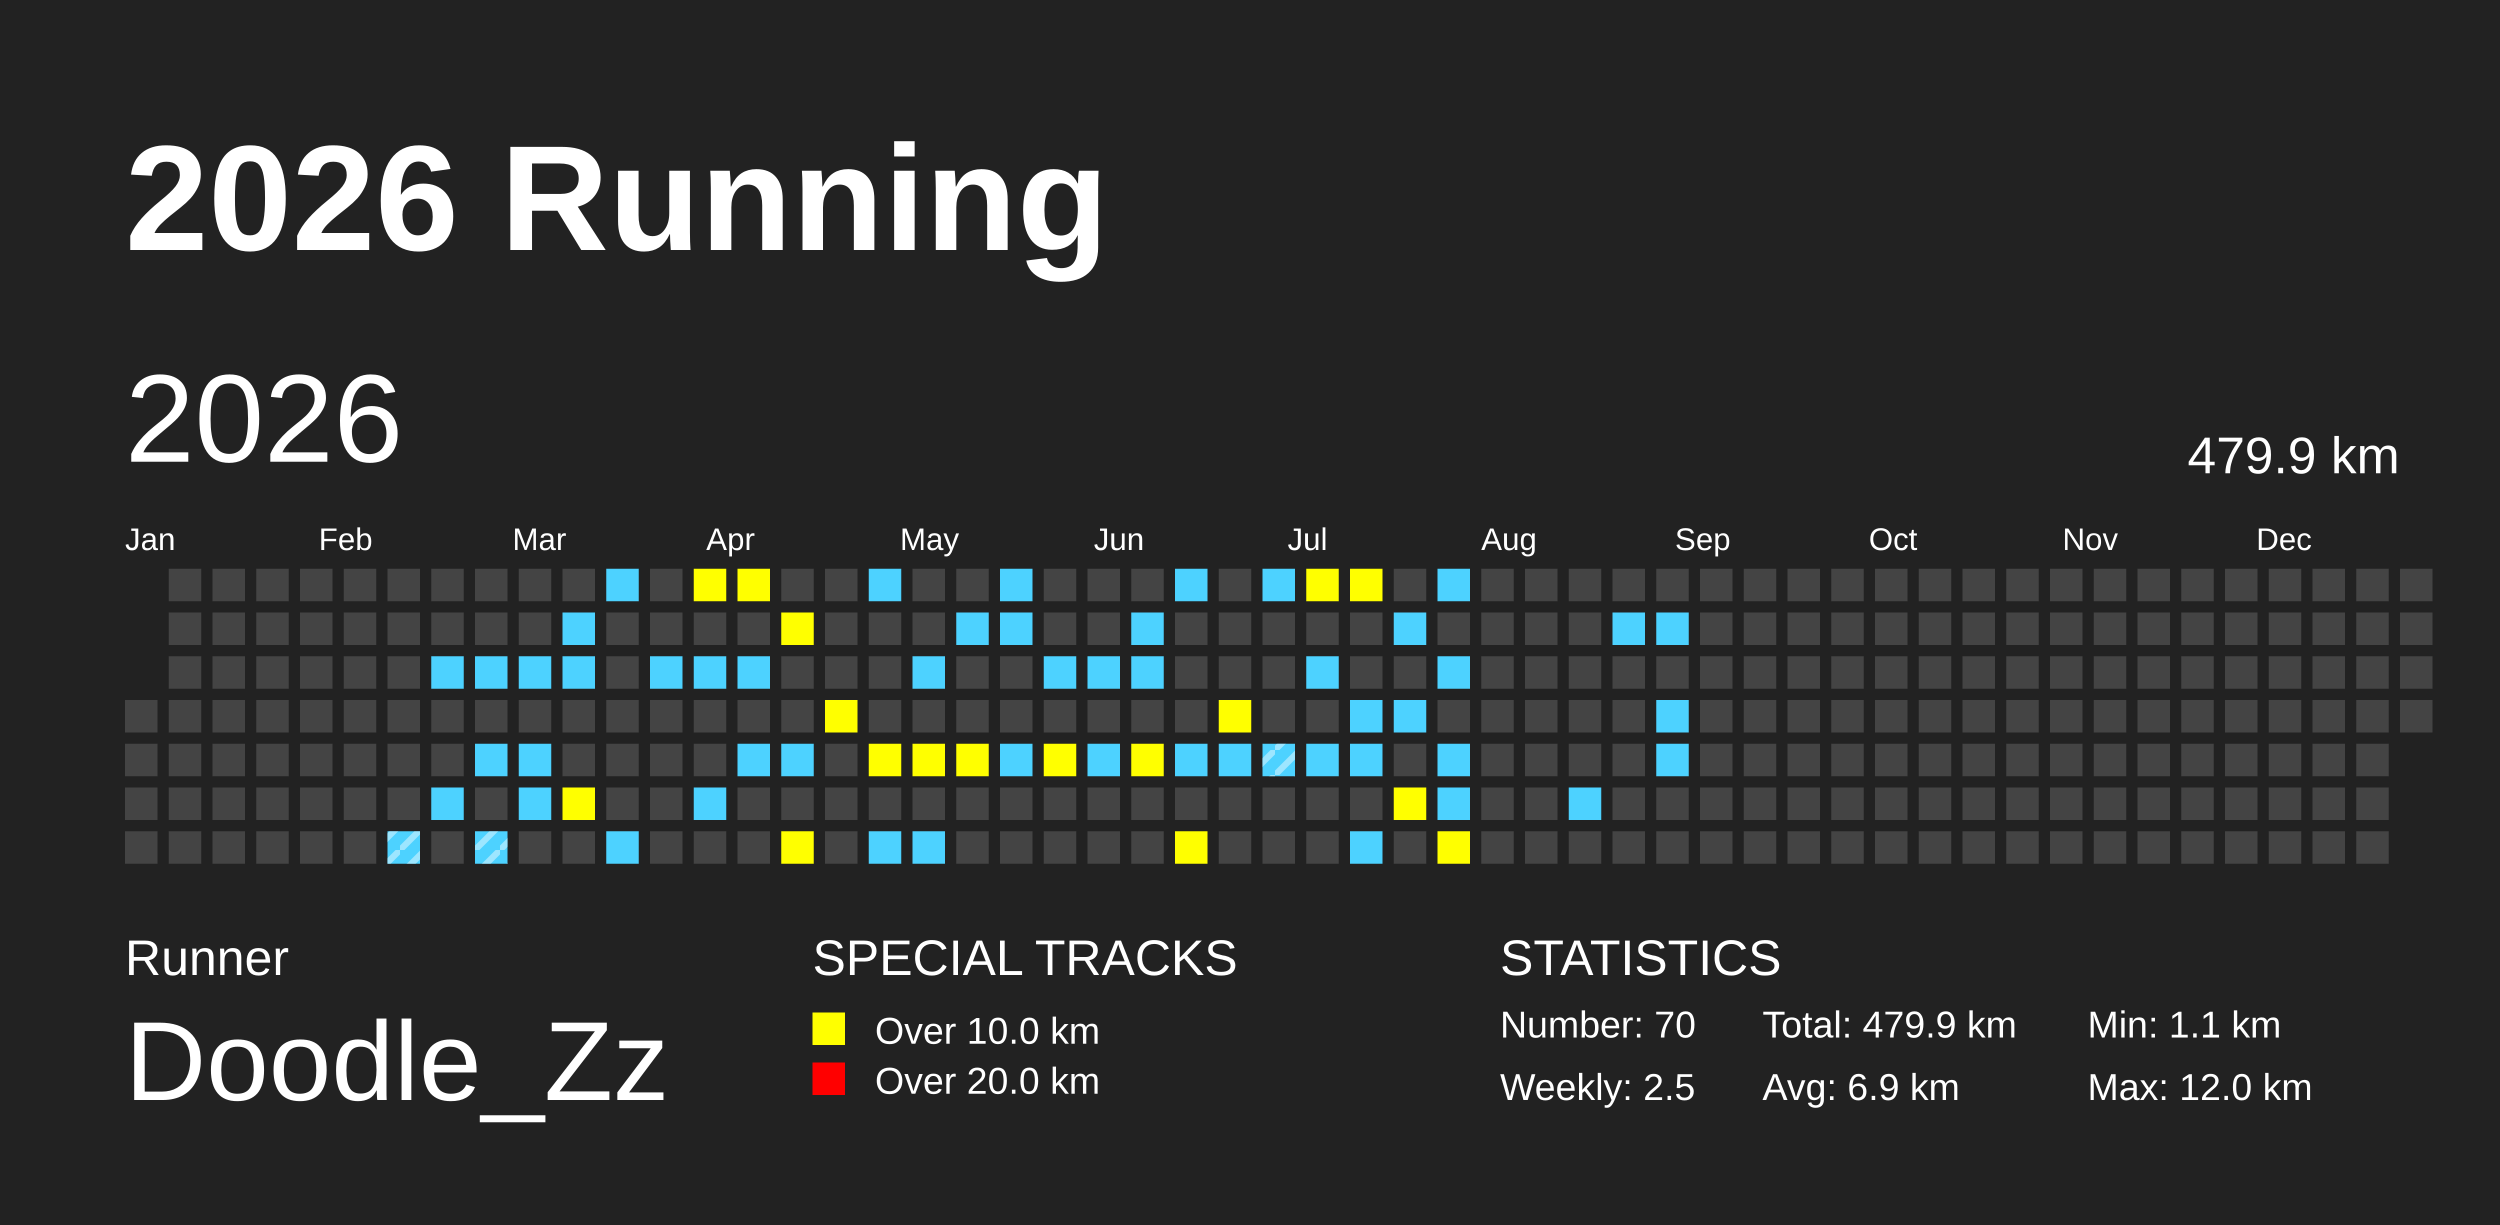
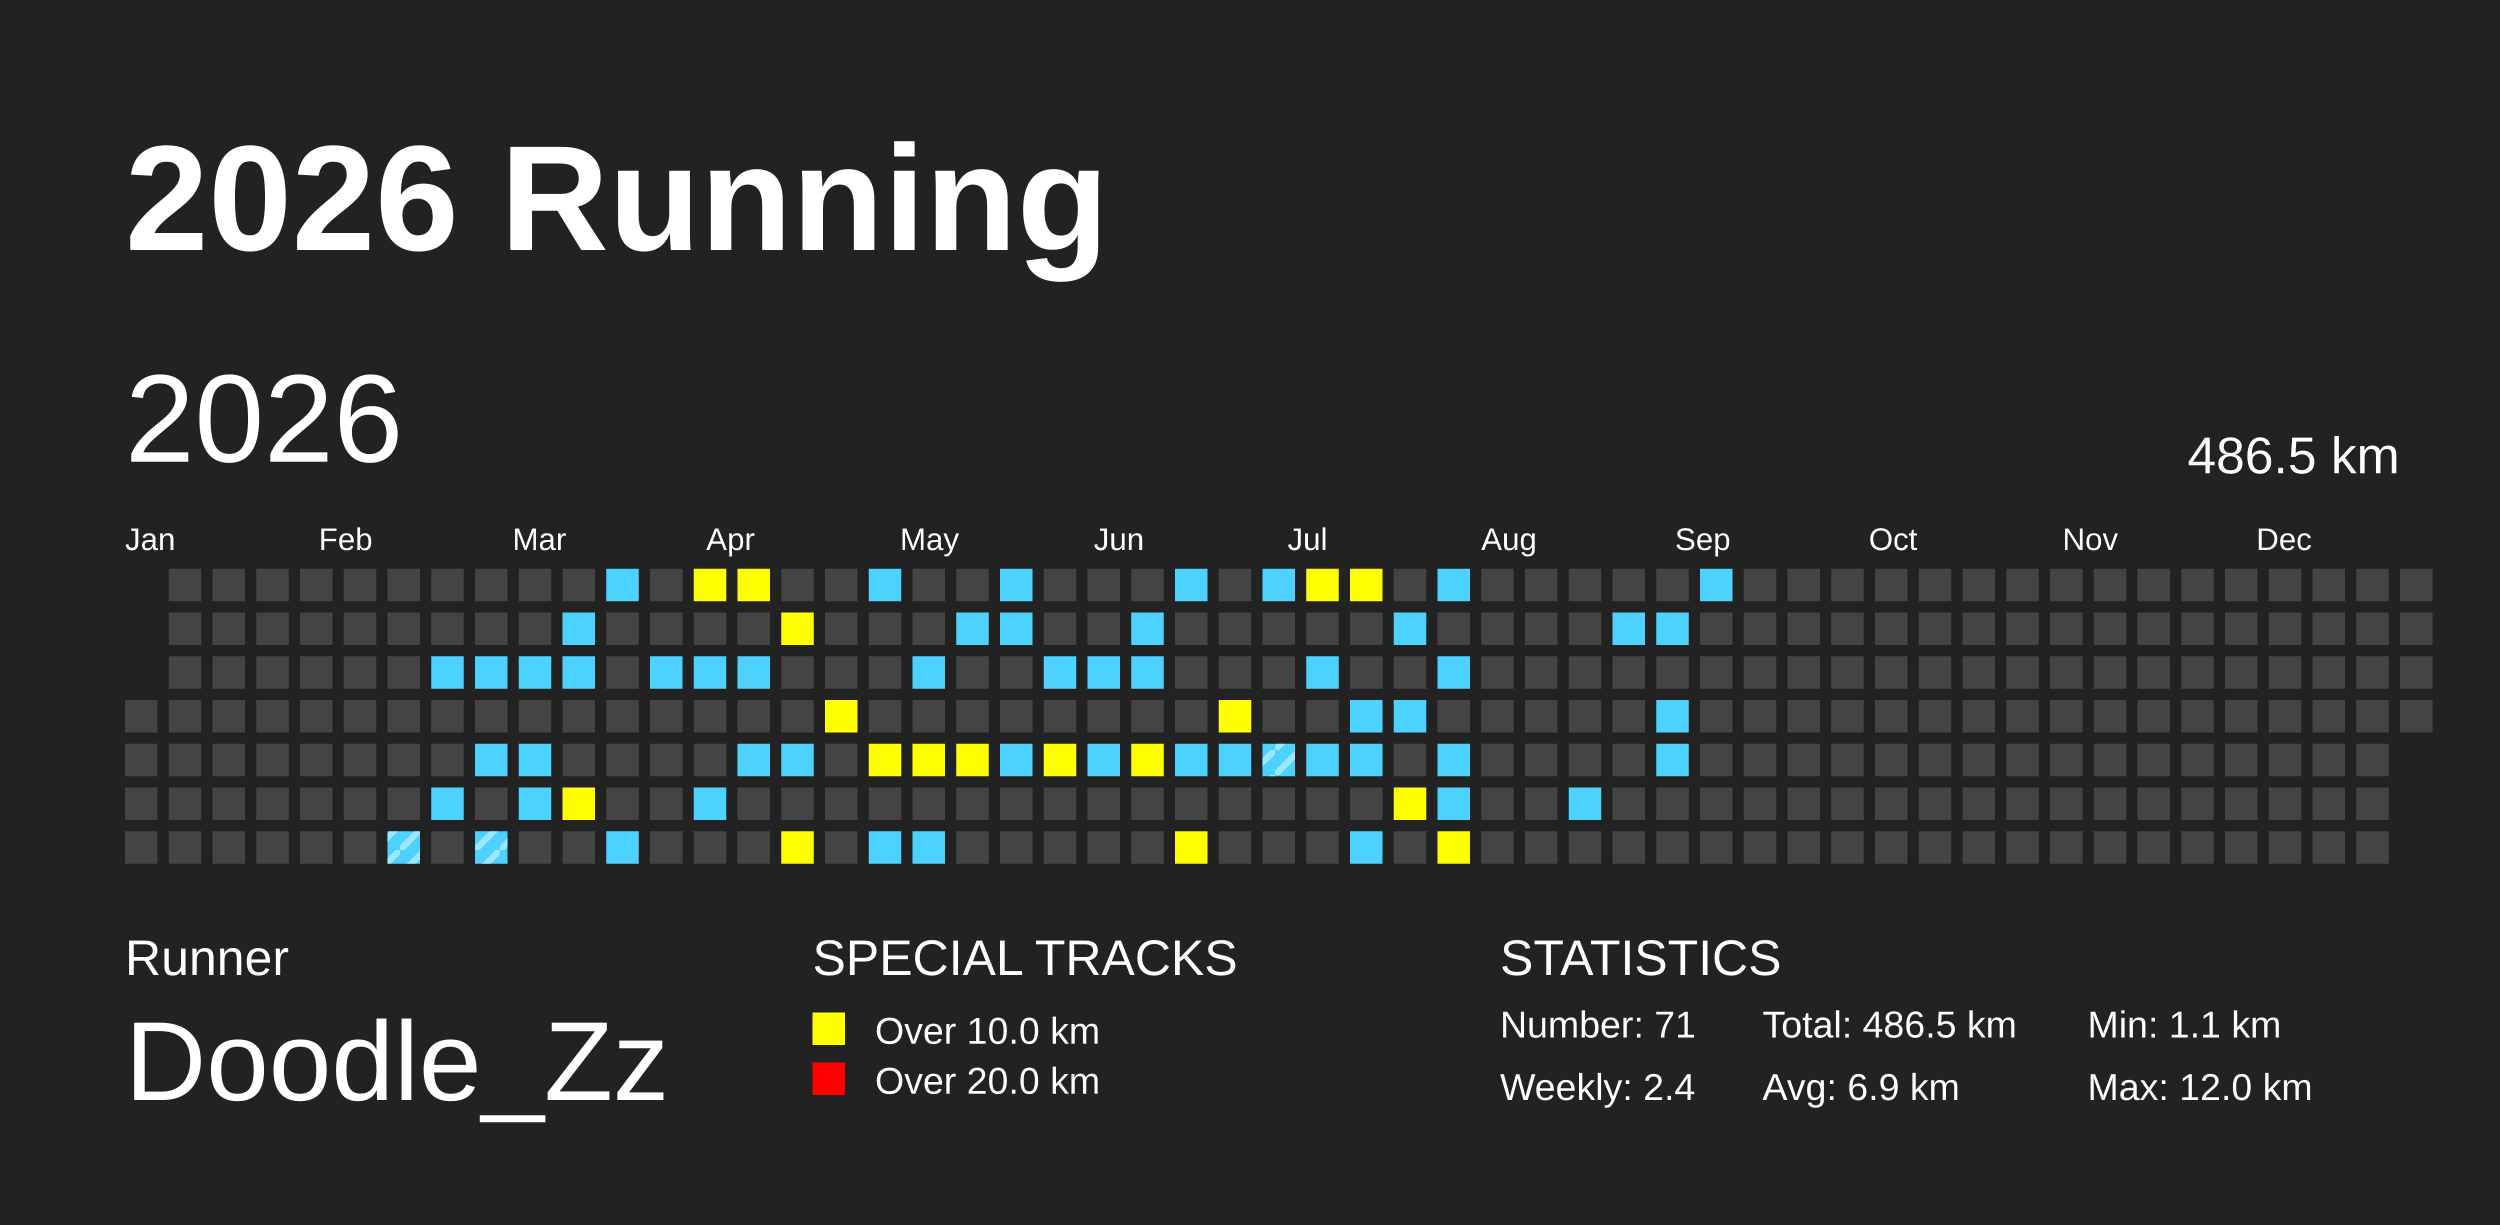
<svg xmlns="http://www.w3.org/2000/svg" baseProfile="full" height="98mm" version="1.1" viewBox="0,0,200,98" width="200mm">
  <defs>
    <pattern height="2" id="indoor-stripe" patternUnits="userSpaceOnUse" width="2">
      <line stroke="white" stroke-opacity="0.45" stroke-width="0.5" x1="0" x2="2" y1="2" y2="0" />
    </pattern>
  </defs>
  <rect fill="#222222" height="98" width="200" x="0" y="0" />
  <text fill="#FFFFFF" style="font-size:12px; font-family:Arial; font-weight:bold;" x="10" y="20">2026 Running</text>
  <text fill="#FFFFFF" style="font-size:4px; font-family:Arial" x="10" y="78">Runner</text>
  <text fill="#FFFFFF" style="font-size:9px; font-family:Arial" x="10" y="88">Doodle_Zz</text>
  <text fill="#FFFFFF" style="font-size:4px; font-family:Arial" x="65" y="78">SPECIAL TRACKS</text>
  <rect fill="yellow" height="2.6" width="2.6" x="65" y="81" />
  <text fill="#FFFFFF" style="font-size:3px; font-family:Arial" x="70" y="83.5">Over 10.0 km</text>
  <rect fill="red" height="2.6" width="2.6" x="65" y="85" />
  <text fill="#FFFFFF" style="font-size:3px; font-family:Arial" x="70" y="87.5">Over 20.0 km</text>
  <text fill="#FFFFFF" style="font-size:4px; font-family:Arial" x="120" y="78">STATISTICS</text>
-   <text fill="#FFFFFF" style="font-size:3px; font-family:Arial" x="120" y="83">Number: 70</text>
-   <text fill="#FFFFFF" style="font-size:3px; font-family:Arial" x="120" y="88">Weekly: 2.5</text>
-   <text fill="#FFFFFF" style="font-size:3px; font-family:Arial" x="141" y="83">Total: 479.9 km</text>
+   <text fill="#FFFFFF" style="font-size:3px; font-family:Arial" x="120" y="83">Number: 71</text>
+   <text fill="#FFFFFF" style="font-size:3px; font-family:Arial" x="120" y="88">Weekly: 2.4</text>
+   <text fill="#FFFFFF" style="font-size:3px; font-family:Arial" x="141" y="83">Total: 486.5 km</text>
  <text fill="#FFFFFF" style="font-size:3px; font-family:Arial" x="141" y="88">Avg: 6.9 km</text>
  <text fill="#FFFFFF" style="font-size:3px; font-family:Arial" x="167" y="83">Min: 1.1 km</text>
  <text fill="#FFFFFF" style="font-size:3px; font-family:Arial" x="167" y="88">Max: 12.0 km</text>
  <text dominant-baseline="hanging" fill="#FFFFFF" style="font-size:10.0px; font-family:Arial;" x="10" y="30">2026</text>
-   <text dominant-baseline="hanging" fill="#FFFFFF" style="font-size:4.125px; font-family:Arial;" x="175" y="35">479.9 km</text>
+   <text dominant-baseline="hanging" fill="#FFFFFF" style="font-size:4.125px; font-family:Arial;" x="175" y="35">486.5 km</text>
  <text fill="#FFFFFF" style="font-size:2.5px; font-family:Arial" x="10.0" y="44">Jan</text>
  <text fill="#FFFFFF" style="font-size:2.5px; font-family:Arial" x="25.5" y="44">Feb</text>
  <text fill="#FFFFFF" style="font-size:2.5px; font-family:Arial" x="41.0" y="44">Mar</text>
  <text fill="#FFFFFF" style="font-size:2.5px; font-family:Arial" x="56.5" y="44">Apr</text>
  <text fill="#FFFFFF" style="font-size:2.5px; font-family:Arial" x="72.0" y="44">May</text>
  <text fill="#FFFFFF" style="font-size:2.5px; font-family:Arial" x="87.5" y="44">Jun</text>
  <text fill="#FFFFFF" style="font-size:2.5px; font-family:Arial" x="103.0" y="44">Jul</text>
  <text fill="#FFFFFF" style="font-size:2.5px; font-family:Arial" x="118.5" y="44">Aug</text>
  <text fill="#FFFFFF" style="font-size:2.5px; font-family:Arial" x="134.0" y="44">Sep</text>
  <text fill="#FFFFFF" style="font-size:2.5px; font-family:Arial" x="149.5" y="44">Oct</text>
  <text fill="#FFFFFF" style="font-size:2.5px; font-family:Arial" x="165.0" y="44">Nov</text>
  <text fill="#FFFFFF" style="font-size:2.5px; font-family:Arial" x="180.5" y="44">Dec</text>
  <rect fill="#444444" height="2.6" width="2.6" x="10.0" y="56.0" />
  <rect fill="#444444" height="2.6" width="2.6" x="10.0" y="59.5" />
  <rect fill="#444444" height="2.6" width="2.6" x="10.0" y="63.0" />
  <rect fill="#444444" height="2.6" width="2.6" x="10.0" y="66.5" />
  <rect fill="#444444" height="2.6" width="2.6" x="13.5" y="45.5" />
  <rect fill="#444444" height="2.6" width="2.6" x="13.5" y="49.0" />
  <rect fill="#444444" height="2.6" width="2.6" x="13.5" y="52.5" />
  <rect fill="#444444" height="2.6" width="2.6" x="13.5" y="56.0" />
  <rect fill="#444444" height="2.6" width="2.6" x="13.5" y="59.5" />
  <rect fill="#444444" height="2.6" width="2.6" x="13.5" y="63.0" />
  <rect fill="#444444" height="2.6" width="2.6" x="13.5" y="66.5" />
  <rect fill="#444444" height="2.6" width="2.6" x="17.0" y="45.5" />
  <rect fill="#444444" height="2.6" width="2.6" x="17.0" y="49.0" />
  <rect fill="#444444" height="2.6" width="2.6" x="17.0" y="52.5" />
  <rect fill="#444444" height="2.6" width="2.6" x="17.0" y="56.0" />
  <rect fill="#444444" height="2.6" width="2.6" x="17.0" y="59.5" />
  <rect fill="#444444" height="2.6" width="2.6" x="17.0" y="63.0" />
  <rect fill="#444444" height="2.6" width="2.6" x="17.0" y="66.5" />
  <rect fill="#444444" height="2.6" width="2.6" x="20.5" y="45.5" />
  <rect fill="#444444" height="2.6" width="2.6" x="20.5" y="49.0" />
  <rect fill="#444444" height="2.6" width="2.6" x="20.5" y="52.5" />
  <rect fill="#444444" height="2.6" width="2.6" x="20.5" y="56.0" />
  <rect fill="#444444" height="2.6" width="2.6" x="20.5" y="59.5" />
  <rect fill="#444444" height="2.6" width="2.6" x="20.5" y="63.0" />
  <rect fill="#444444" height="2.6" width="2.6" x="20.5" y="66.5" />
  <rect fill="#444444" height="2.6" width="2.6" x="24.0" y="45.5" />
  <rect fill="#444444" height="2.6" width="2.6" x="24.0" y="49.0" />
  <rect fill="#444444" height="2.6" width="2.6" x="24.0" y="52.5" />
  <rect fill="#444444" height="2.6" width="2.6" x="24.0" y="56.0" />
  <rect fill="#444444" height="2.6" width="2.6" x="24.0" y="59.5" />
  <rect fill="#444444" height="2.6" width="2.6" x="24.0" y="63.0" />
  <rect fill="#444444" height="2.6" width="2.6" x="24.0" y="66.5" />
  <rect fill="#444444" height="2.6" width="2.6" x="27.5" y="45.5" />
  <rect fill="#444444" height="2.6" width="2.6" x="27.5" y="49.0" />
  <rect fill="#444444" height="2.6" width="2.6" x="27.5" y="52.5" />
  <rect fill="#444444" height="2.6" width="2.6" x="27.5" y="56.0" />
  <rect fill="#444444" height="2.6" width="2.6" x="27.5" y="59.5" />
  <rect fill="#444444" height="2.6" width="2.6" x="27.5" y="63.0" />
  <rect fill="#444444" height="2.6" width="2.6" x="27.5" y="66.5" />
  <rect fill="#444444" height="2.6" width="2.6" x="31.0" y="45.5" />
  <rect fill="#444444" height="2.6" width="2.6" x="31.0" y="49.0" />
  <rect fill="#444444" height="2.6" width="2.6" x="31.0" y="52.5" />
  <rect fill="#444444" height="2.6" width="2.6" x="31.0" y="56.0" />
  <rect fill="#444444" height="2.6" width="2.6" x="31.0" y="59.5" />
  <rect fill="#444444" height="2.6" width="2.6" x="31.0" y="63.0" />
  <rect fill="#4DD2FF" height="2.6" width="2.6" x="31.0" y="66.5" />
  <rect fill="url(#indoor-stripe)" height="2.6" style="pointer-events: none;" width="2.6" x="31.0" y="66.5" />
  <rect fill="#444444" height="2.6" width="2.6" x="34.5" y="45.5" />
  <rect fill="#444444" height="2.6" width="2.6" x="34.5" y="49.0" />
  <rect fill="#4DD2FF" height="2.6" width="2.6" x="34.5" y="52.5" />
  <rect fill="#444444" height="2.6" width="2.6" x="34.5" y="56.0" />
  <rect fill="#444444" height="2.6" width="2.6" x="34.5" y="59.5" />
  <rect fill="#4DD2FF" height="2.6" width="2.6" x="34.5" y="63.0" />
  <rect fill="#444444" height="2.6" width="2.6" x="34.5" y="66.5" />
  <rect fill="#444444" height="2.6" width="2.6" x="38.0" y="45.5" />
  <rect fill="#444444" height="2.6" width="2.6" x="38.0" y="49.0" />
  <rect fill="#4DD2FF" height="2.6" width="2.6" x="38.0" y="52.5" />
  <rect fill="#444444" height="2.6" width="2.6" x="38.0" y="56.0" />
  <rect fill="#4DD2FF" height="2.6" width="2.6" x="38.0" y="59.5" />
  <rect fill="#444444" height="2.6" width="2.6" x="38.0" y="63.0" />
  <rect fill="#4DD2FF" height="2.6" width="2.6" x="38.0" y="66.5" />
  <rect fill="url(#indoor-stripe)" height="2.6" style="pointer-events: none;" width="2.6" x="38.0" y="66.5" />
  <rect fill="#444444" height="2.6" width="2.6" x="41.5" y="45.5" />
  <rect fill="#444444" height="2.6" width="2.6" x="41.5" y="49.0" />
  <rect fill="#4DD2FF" height="2.6" width="2.6" x="41.5" y="52.5" />
  <rect fill="#444444" height="2.6" width="2.6" x="41.5" y="56.0" />
  <rect fill="#4DD2FF" height="2.6" width="2.6" x="41.5" y="59.5" />
  <rect fill="#4DD2FF" height="2.6" width="2.6" x="41.5" y="63.0" />
  <rect fill="#444444" height="2.6" width="2.6" x="41.5" y="66.5" />
  <rect fill="#444444" height="2.6" width="2.6" x="45.0" y="45.5" />
  <rect fill="#4DD2FF" height="2.6" width="2.6" x="45.0" y="49.0" />
  <rect fill="#4DD2FF" height="2.6" width="2.6" x="45.0" y="52.5" />
  <rect fill="#444444" height="2.6" width="2.6" x="45.0" y="56.0" />
  <rect fill="#444444" height="2.6" width="2.6" x="45.0" y="59.5" />
  <rect fill="yellow" height="2.6" width="2.6" x="45.0" y="63.0" />
  <rect fill="#444444" height="2.6" width="2.6" x="45.0" y="66.5" />
  <rect fill="#4DD2FF" height="2.6" width="2.6" x="48.5" y="45.5" />
  <rect fill="#444444" height="2.6" width="2.6" x="48.5" y="49.0" />
  <rect fill="#444444" height="2.6" width="2.6" x="48.5" y="52.5" />
  <rect fill="#444444" height="2.6" width="2.6" x="48.5" y="56.0" />
  <rect fill="#444444" height="2.6" width="2.6" x="48.5" y="59.5" />
  <rect fill="#444444" height="2.6" width="2.6" x="48.5" y="63.0" />
  <rect fill="#4DD2FF" height="2.6" width="2.6" x="48.5" y="66.5" />
  <rect fill="#444444" height="2.6" width="2.6" x="52.0" y="45.5" />
  <rect fill="#444444" height="2.6" width="2.6" x="52.0" y="49.0" />
  <rect fill="#4DD2FF" height="2.6" width="2.6" x="52.0" y="52.5" />
  <rect fill="#444444" height="2.6" width="2.6" x="52.0" y="56.0" />
  <rect fill="#444444" height="2.6" width="2.6" x="52.0" y="59.5" />
  <rect fill="#444444" height="2.6" width="2.6" x="52.0" y="63.0" />
  <rect fill="#444444" height="2.6" width="2.6" x="52.0" y="66.5" />
  <rect fill="yellow" height="2.6" width="2.6" x="55.5" y="45.5" />
  <rect fill="#444444" height="2.6" width="2.6" x="55.5" y="49.0" />
  <rect fill="#4DD2FF" height="2.6" width="2.6" x="55.5" y="52.5" />
  <rect fill="#444444" height="2.6" width="2.6" x="55.5" y="56.0" />
  <rect fill="#444444" height="2.6" width="2.6" x="55.5" y="59.5" />
  <rect fill="#4DD2FF" height="2.6" width="2.6" x="55.5" y="63.0" />
  <rect fill="#444444" height="2.6" width="2.6" x="55.5" y="66.5" />
  <rect fill="yellow" height="2.6" width="2.6" x="59.0" y="45.5" />
  <rect fill="#444444" height="2.6" width="2.6" x="59.0" y="49.0" />
  <rect fill="#4DD2FF" height="2.6" width="2.6" x="59.0" y="52.5" />
  <rect fill="#444444" height="2.6" width="2.6" x="59.0" y="56.0" />
  <rect fill="#4DD2FF" height="2.6" width="2.6" x="59.0" y="59.5" />
  <rect fill="#444444" height="2.6" width="2.6" x="59.0" y="63.0" />
  <rect fill="#444444" height="2.6" width="2.6" x="59.0" y="66.5" />
  <rect fill="#444444" height="2.6" width="2.6" x="62.5" y="45.5" />
  <rect fill="yellow" height="2.6" width="2.6" x="62.5" y="49.0" />
  <rect fill="#444444" height="2.6" width="2.6" x="62.5" y="52.5" />
  <rect fill="#444444" height="2.6" width="2.6" x="62.5" y="56.0" />
  <rect fill="#4DD2FF" height="2.6" width="2.6" x="62.5" y="59.5" />
  <rect fill="#444444" height="2.6" width="2.6" x="62.5" y="63.0" />
  <rect fill="yellow" height="2.6" width="2.6" x="62.5" y="66.5" />
  <rect fill="#444444" height="2.6" width="2.6" x="66.0" y="45.5" />
  <rect fill="#444444" height="2.6" width="2.6" x="66.0" y="49.0" />
  <rect fill="#444444" height="2.6" width="2.6" x="66.0" y="52.5" />
  <rect fill="yellow" height="2.6" width="2.6" x="66.0" y="56.0" />
  <rect fill="#444444" height="2.6" width="2.6" x="66.0" y="59.5" />
  <rect fill="#444444" height="2.6" width="2.6" x="66.0" y="63.0" />
  <rect fill="#444444" height="2.6" width="2.6" x="66.0" y="66.5" />
  <rect fill="#4DD2FF" height="2.6" width="2.6" x="69.5" y="45.5" />
  <rect fill="#444444" height="2.6" width="2.6" x="69.5" y="49.0" />
  <rect fill="#444444" height="2.6" width="2.6" x="69.5" y="52.5" />
  <rect fill="#444444" height="2.6" width="2.6" x="69.5" y="56.0" />
  <rect fill="yellow" height="2.6" width="2.6" x="69.5" y="59.5" />
  <rect fill="#444444" height="2.6" width="2.6" x="69.5" y="63.0" />
  <rect fill="#4DD2FF" height="2.6" width="2.6" x="69.5" y="66.5" />
  <rect fill="#444444" height="2.6" width="2.6" x="73.0" y="45.5" />
  <rect fill="#444444" height="2.6" width="2.6" x="73.0" y="49.0" />
  <rect fill="#4DD2FF" height="2.6" width="2.6" x="73.0" y="52.5" />
  <rect fill="#444444" height="2.6" width="2.6" x="73.0" y="56.0" />
  <rect fill="yellow" height="2.6" width="2.6" x="73.0" y="59.5" />
  <rect fill="#444444" height="2.6" width="2.6" x="73.0" y="63.0" />
  <rect fill="#4DD2FF" height="2.6" width="2.6" x="73.0" y="66.5" />
  <rect fill="#444444" height="2.6" width="2.6" x="76.5" y="45.5" />
  <rect fill="#4DD2FF" height="2.6" width="2.6" x="76.5" y="49.0" />
  <rect fill="#444444" height="2.6" width="2.6" x="76.5" y="52.5" />
  <rect fill="#444444" height="2.6" width="2.6" x="76.5" y="56.0" />
  <rect fill="yellow" height="2.6" width="2.6" x="76.5" y="59.5" />
  <rect fill="#444444" height="2.6" width="2.6" x="76.5" y="63.0" />
  <rect fill="#444444" height="2.6" width="2.6" x="76.5" y="66.5" />
  <rect fill="#4DD2FF" height="2.6" width="2.6" x="80.0" y="45.5" />
  <rect fill="#4DD2FF" height="2.6" width="2.6" x="80.0" y="49.0" />
  <rect fill="#444444" height="2.6" width="2.6" x="80.0" y="52.5" />
  <rect fill="#444444" height="2.6" width="2.6" x="80.0" y="56.0" />
  <rect fill="#4DD2FF" height="2.6" width="2.6" x="80.0" y="59.5" />
  <rect fill="#444444" height="2.6" width="2.6" x="80.0" y="63.0" />
  <rect fill="#444444" height="2.6" width="2.6" x="80.0" y="66.5" />
  <rect fill="#444444" height="2.6" width="2.6" x="83.5" y="45.5" />
  <rect fill="#444444" height="2.6" width="2.6" x="83.5" y="49.0" />
  <rect fill="#4DD2FF" height="2.6" width="2.6" x="83.5" y="52.5" />
  <rect fill="#444444" height="2.6" width="2.6" x="83.5" y="56.0" />
  <rect fill="yellow" height="2.6" width="2.6" x="83.5" y="59.5" />
  <rect fill="#444444" height="2.6" width="2.6" x="83.5" y="63.0" />
  <rect fill="#444444" height="2.6" width="2.6" x="83.5" y="66.5" />
  <rect fill="#444444" height="2.6" width="2.6" x="87.0" y="45.5" />
  <rect fill="#444444" height="2.6" width="2.6" x="87.0" y="49.0" />
  <rect fill="#4DD2FF" height="2.6" width="2.6" x="87.0" y="52.5" />
  <rect fill="#444444" height="2.6" width="2.6" x="87.0" y="56.0" />
  <rect fill="#4DD2FF" height="2.6" width="2.6" x="87.0" y="59.5" />
  <rect fill="#444444" height="2.6" width="2.6" x="87.0" y="63.0" />
  <rect fill="#444444" height="2.6" width="2.6" x="87.0" y="66.5" />
  <rect fill="#444444" height="2.6" width="2.6" x="90.5" y="45.5" />
  <rect fill="#4DD2FF" height="2.6" width="2.6" x="90.5" y="49.0" />
  <rect fill="#4DD2FF" height="2.6" width="2.6" x="90.5" y="52.5" />
  <rect fill="#444444" height="2.6" width="2.6" x="90.5" y="56.0" />
  <rect fill="yellow" height="2.6" width="2.6" x="90.5" y="59.5" />
  <rect fill="#444444" height="2.6" width="2.6" x="90.5" y="63.0" />
  <rect fill="#444444" height="2.6" width="2.6" x="90.5" y="66.5" />
  <rect fill="#4DD2FF" height="2.6" width="2.6" x="94.0" y="45.5" />
  <rect fill="#444444" height="2.6" width="2.6" x="94.0" y="49.0" />
  <rect fill="#444444" height="2.6" width="2.6" x="94.0" y="52.5" />
  <rect fill="#444444" height="2.6" width="2.6" x="94.0" y="56.0" />
  <rect fill="#4DD2FF" height="2.6" width="2.6" x="94.0" y="59.5" />
  <rect fill="#444444" height="2.6" width="2.6" x="94.0" y="63.0" />
  <rect fill="yellow" height="2.6" width="2.6" x="94.0" y="66.5" />
  <rect fill="#444444" height="2.6" width="2.6" x="97.5" y="45.5" />
  <rect fill="#444444" height="2.6" width="2.6" x="97.5" y="49.0" />
  <rect fill="#444444" height="2.6" width="2.6" x="97.5" y="52.5" />
  <rect fill="yellow" height="2.6" width="2.6" x="97.5" y="56.0" />
  <rect fill="#4DD2FF" height="2.6" width="2.6" x="97.5" y="59.5" />
  <rect fill="#444444" height="2.6" width="2.6" x="97.5" y="63.0" />
  <rect fill="#444444" height="2.6" width="2.6" x="97.5" y="66.5" />
  <rect fill="#4DD2FF" height="2.6" width="2.6" x="101.0" y="45.5" />
  <rect fill="#444444" height="2.6" width="2.6" x="101.0" y="49.0" />
  <rect fill="#444444" height="2.6" width="2.6" x="101.0" y="52.5" />
  <rect fill="#444444" height="2.6" width="2.6" x="101.0" y="56.0" />
  <rect fill="#4DD2FF" height="2.6" width="2.6" x="101.0" y="59.5" />
  <rect fill="url(#indoor-stripe)" height="2.6" style="pointer-events: none;" width="2.6" x="101.0" y="59.5" />
  <rect fill="#444444" height="2.6" width="2.6" x="101.0" y="63.0" />
  <rect fill="#444444" height="2.6" width="2.6" x="101.0" y="66.5" />
  <rect fill="yellow" height="2.6" width="2.6" x="104.5" y="45.5" />
  <rect fill="#444444" height="2.6" width="2.6" x="104.5" y="49.0" />
  <rect fill="#4DD2FF" height="2.6" width="2.6" x="104.5" y="52.5" />
  <rect fill="#444444" height="2.6" width="2.6" x="104.5" y="56.0" />
  <rect fill="#4DD2FF" height="2.6" width="2.6" x="104.5" y="59.5" />
  <rect fill="#444444" height="2.6" width="2.6" x="104.5" y="63.0" />
  <rect fill="#444444" height="2.6" width="2.6" x="104.5" y="66.5" />
  <rect fill="yellow" height="2.6" width="2.6" x="108.0" y="45.5" />
  <rect fill="#444444" height="2.6" width="2.6" x="108.0" y="49.0" />
  <rect fill="#444444" height="2.6" width="2.6" x="108.0" y="52.5" />
  <rect fill="#4DD2FF" height="2.6" width="2.6" x="108.0" y="56.0" />
  <rect fill="#4DD2FF" height="2.6" width="2.6" x="108.0" y="59.5" />
  <rect fill="#444444" height="2.6" width="2.6" x="108.0" y="63.0" />
  <rect fill="#4DD2FF" height="2.6" width="2.6" x="108.0" y="66.5" />
  <rect fill="#444444" height="2.6" width="2.6" x="111.5" y="45.5" />
  <rect fill="#4DD2FF" height="2.6" width="2.6" x="111.5" y="49.0" />
  <rect fill="#444444" height="2.6" width="2.6" x="111.5" y="52.5" />
  <rect fill="#4DD2FF" height="2.6" width="2.6" x="111.5" y="56.0" />
  <rect fill="#444444" height="2.6" width="2.6" x="111.5" y="59.5" />
  <rect fill="yellow" height="2.6" width="2.6" x="111.5" y="63.0" />
  <rect fill="#444444" height="2.6" width="2.6" x="111.5" y="66.5" />
  <rect fill="#4DD2FF" height="2.6" width="2.6" x="115.0" y="45.5" />
  <rect fill="#444444" height="2.6" width="2.6" x="115.0" y="49.0" />
  <rect fill="#4DD2FF" height="2.6" width="2.6" x="115.0" y="52.5" />
  <rect fill="#444444" height="2.6" width="2.6" x="115.0" y="56.0" />
  <rect fill="#4DD2FF" height="2.6" width="2.6" x="115.0" y="59.5" />
  <rect fill="#4DD2FF" height="2.6" width="2.6" x="115.0" y="63.0" />
  <rect fill="yellow" height="2.6" width="2.6" x="115.0" y="66.5" />
  <rect fill="#444444" height="2.6" width="2.6" x="118.5" y="45.5" />
  <rect fill="#444444" height="2.6" width="2.6" x="118.5" y="49.0" />
  <rect fill="#444444" height="2.6" width="2.6" x="118.5" y="52.5" />
  <rect fill="#444444" height="2.6" width="2.6" x="118.5" y="56.0" />
  <rect fill="#444444" height="2.6" width="2.6" x="118.5" y="59.5" />
  <rect fill="#444444" height="2.6" width="2.6" x="118.5" y="63.0" />
  <rect fill="#444444" height="2.6" width="2.6" x="118.5" y="66.5" />
  <rect fill="#444444" height="2.6" width="2.6" x="122.0" y="45.5" />
  <rect fill="#444444" height="2.6" width="2.6" x="122.0" y="49.0" />
  <rect fill="#444444" height="2.6" width="2.6" x="122.0" y="52.5" />
  <rect fill="#444444" height="2.6" width="2.6" x="122.0" y="56.0" />
  <rect fill="#444444" height="2.6" width="2.6" x="122.0" y="59.5" />
  <rect fill="#444444" height="2.6" width="2.6" x="122.0" y="63.0" />
  <rect fill="#444444" height="2.6" width="2.6" x="122.0" y="66.5" />
  <rect fill="#444444" height="2.6" width="2.6" x="125.5" y="45.5" />
  <rect fill="#444444" height="2.6" width="2.6" x="125.5" y="49.0" />
  <rect fill="#444444" height="2.6" width="2.6" x="125.5" y="52.5" />
  <rect fill="#444444" height="2.6" width="2.6" x="125.5" y="56.0" />
  <rect fill="#444444" height="2.6" width="2.6" x="125.5" y="59.5" />
  <rect fill="#4DD2FF" height="2.6" width="2.6" x="125.5" y="63.0" />
  <rect fill="#444444" height="2.6" width="2.6" x="125.5" y="66.5" />
  <rect fill="#444444" height="2.6" width="2.6" x="129.0" y="45.5" />
  <rect fill="#4DD2FF" height="2.6" width="2.6" x="129.0" y="49.0" />
  <rect fill="#444444" height="2.6" width="2.6" x="129.0" y="52.5" />
  <rect fill="#444444" height="2.6" width="2.6" x="129.0" y="56.0" />
  <rect fill="#444444" height="2.6" width="2.6" x="129.0" y="59.5" />
  <rect fill="#444444" height="2.6" width="2.6" x="129.0" y="63.0" />
  <rect fill="#444444" height="2.6" width="2.6" x="129.0" y="66.5" />
  <rect fill="#444444" height="2.6" width="2.6" x="132.5" y="45.5" />
  <rect fill="#4DD2FF" height="2.6" width="2.6" x="132.5" y="49.0" />
  <rect fill="#444444" height="2.6" width="2.6" x="132.5" y="52.5" />
  <rect fill="#4DD2FF" height="2.6" width="2.6" x="132.5" y="56.0" />
  <rect fill="#4DD2FF" height="2.6" width="2.6" x="132.5" y="59.5" />
  <rect fill="#444444" height="2.6" width="2.6" x="132.5" y="63.0" />
  <rect fill="#444444" height="2.6" width="2.6" x="132.5" y="66.5" />
-   <rect fill="#444444" height="2.6" width="2.6" x="136.0" y="45.5" />
+   <rect fill="#4DD2FF" height="2.6" width="2.6" x="136.0" y="45.5" />
  <rect fill="#444444" height="2.6" width="2.6" x="136.0" y="49.0" />
  <rect fill="#444444" height="2.6" width="2.6" x="136.0" y="52.5" />
  <rect fill="#444444" height="2.6" width="2.6" x="136.0" y="56.0" />
  <rect fill="#444444" height="2.6" width="2.6" x="136.0" y="59.5" />
  <rect fill="#444444" height="2.6" width="2.6" x="136.0" y="63.0" />
  <rect fill="#444444" height="2.6" width="2.6" x="136.0" y="66.5" />
  <rect fill="#444444" height="2.6" width="2.6" x="139.5" y="45.5" />
  <rect fill="#444444" height="2.6" width="2.6" x="139.5" y="49.0" />
  <rect fill="#444444" height="2.6" width="2.6" x="139.5" y="52.5" />
  <rect fill="#444444" height="2.6" width="2.6" x="139.5" y="56.0" />
  <rect fill="#444444" height="2.6" width="2.6" x="139.5" y="59.5" />
  <rect fill="#444444" height="2.6" width="2.6" x="139.5" y="63.0" />
  <rect fill="#444444" height="2.6" width="2.6" x="139.5" y="66.5" />
  <rect fill="#444444" height="2.6" width="2.6" x="143.0" y="45.5" />
  <rect fill="#444444" height="2.6" width="2.6" x="143.0" y="49.0" />
  <rect fill="#444444" height="2.6" width="2.6" x="143.0" y="52.5" />
  <rect fill="#444444" height="2.6" width="2.6" x="143.0" y="56.0" />
  <rect fill="#444444" height="2.6" width="2.6" x="143.0" y="59.5" />
  <rect fill="#444444" height="2.6" width="2.6" x="143.0" y="63.0" />
  <rect fill="#444444" height="2.6" width="2.6" x="143.0" y="66.5" />
  <rect fill="#444444" height="2.6" width="2.6" x="146.5" y="45.5" />
  <rect fill="#444444" height="2.6" width="2.6" x="146.5" y="49.0" />
  <rect fill="#444444" height="2.6" width="2.6" x="146.5" y="52.5" />
  <rect fill="#444444" height="2.6" width="2.6" x="146.5" y="56.0" />
  <rect fill="#444444" height="2.6" width="2.6" x="146.5" y="59.5" />
  <rect fill="#444444" height="2.6" width="2.6" x="146.5" y="63.0" />
  <rect fill="#444444" height="2.6" width="2.6" x="146.5" y="66.5" />
  <rect fill="#444444" height="2.6" width="2.6" x="150.0" y="45.5" />
  <rect fill="#444444" height="2.6" width="2.6" x="150.0" y="49.0" />
  <rect fill="#444444" height="2.6" width="2.6" x="150.0" y="52.5" />
  <rect fill="#444444" height="2.6" width="2.6" x="150.0" y="56.0" />
  <rect fill="#444444" height="2.6" width="2.6" x="150.0" y="59.5" />
  <rect fill="#444444" height="2.6" width="2.6" x="150.0" y="63.0" />
  <rect fill="#444444" height="2.6" width="2.6" x="150.0" y="66.5" />
  <rect fill="#444444" height="2.6" width="2.6" x="153.5" y="45.5" />
  <rect fill="#444444" height="2.6" width="2.6" x="153.5" y="49.0" />
  <rect fill="#444444" height="2.6" width="2.6" x="153.5" y="52.5" />
  <rect fill="#444444" height="2.6" width="2.6" x="153.5" y="56.0" />
  <rect fill="#444444" height="2.6" width="2.6" x="153.5" y="59.5" />
  <rect fill="#444444" height="2.6" width="2.6" x="153.5" y="63.0" />
  <rect fill="#444444" height="2.6" width="2.6" x="153.5" y="66.5" />
  <rect fill="#444444" height="2.6" width="2.6" x="157.0" y="45.5" />
  <rect fill="#444444" height="2.6" width="2.6" x="157.0" y="49.0" />
  <rect fill="#444444" height="2.6" width="2.6" x="157.0" y="52.5" />
  <rect fill="#444444" height="2.6" width="2.6" x="157.0" y="56.0" />
  <rect fill="#444444" height="2.6" width="2.6" x="157.0" y="59.5" />
  <rect fill="#444444" height="2.6" width="2.6" x="157.0" y="63.0" />
  <rect fill="#444444" height="2.6" width="2.6" x="157.0" y="66.5" />
  <rect fill="#444444" height="2.6" width="2.6" x="160.5" y="45.5" />
  <rect fill="#444444" height="2.6" width="2.6" x="160.5" y="49.0" />
  <rect fill="#444444" height="2.6" width="2.6" x="160.5" y="52.5" />
  <rect fill="#444444" height="2.6" width="2.6" x="160.5" y="56.0" />
  <rect fill="#444444" height="2.6" width="2.6" x="160.5" y="59.5" />
  <rect fill="#444444" height="2.6" width="2.6" x="160.5" y="63.0" />
  <rect fill="#444444" height="2.6" width="2.6" x="160.5" y="66.5" />
  <rect fill="#444444" height="2.6" width="2.6" x="164.0" y="45.5" />
  <rect fill="#444444" height="2.6" width="2.6" x="164.0" y="49.0" />
  <rect fill="#444444" height="2.6" width="2.6" x="164.0" y="52.5" />
  <rect fill="#444444" height="2.6" width="2.6" x="164.0" y="56.0" />
  <rect fill="#444444" height="2.6" width="2.6" x="164.0" y="59.5" />
  <rect fill="#444444" height="2.6" width="2.6" x="164.0" y="63.0" />
  <rect fill="#444444" height="2.6" width="2.6" x="164.0" y="66.5" />
  <rect fill="#444444" height="2.6" width="2.6" x="167.5" y="45.5" />
  <rect fill="#444444" height="2.6" width="2.6" x="167.5" y="49.0" />
  <rect fill="#444444" height="2.6" width="2.6" x="167.5" y="52.5" />
  <rect fill="#444444" height="2.6" width="2.6" x="167.5" y="56.0" />
  <rect fill="#444444" height="2.6" width="2.6" x="167.5" y="59.5" />
  <rect fill="#444444" height="2.6" width="2.6" x="167.5" y="63.0" />
  <rect fill="#444444" height="2.6" width="2.6" x="167.5" y="66.5" />
  <rect fill="#444444" height="2.6" width="2.6" x="171.0" y="45.5" />
  <rect fill="#444444" height="2.6" width="2.6" x="171.0" y="49.0" />
  <rect fill="#444444" height="2.6" width="2.6" x="171.0" y="52.5" />
  <rect fill="#444444" height="2.6" width="2.6" x="171.0" y="56.0" />
  <rect fill="#444444" height="2.6" width="2.6" x="171.0" y="59.5" />
  <rect fill="#444444" height="2.6" width="2.6" x="171.0" y="63.0" />
  <rect fill="#444444" height="2.6" width="2.6" x="171.0" y="66.5" />
  <rect fill="#444444" height="2.6" width="2.6" x="174.5" y="45.5" />
  <rect fill="#444444" height="2.6" width="2.6" x="174.5" y="49.0" />
  <rect fill="#444444" height="2.6" width="2.6" x="174.5" y="52.5" />
  <rect fill="#444444" height="2.6" width="2.6" x="174.5" y="56.0" />
  <rect fill="#444444" height="2.6" width="2.6" x="174.5" y="59.5" />
  <rect fill="#444444" height="2.6" width="2.6" x="174.5" y="63.0" />
  <rect fill="#444444" height="2.6" width="2.6" x="174.5" y="66.5" />
  <rect fill="#444444" height="2.6" width="2.6" x="178.0" y="45.5" />
  <rect fill="#444444" height="2.6" width="2.6" x="178.0" y="49.0" />
  <rect fill="#444444" height="2.6" width="2.6" x="178.0" y="52.5" />
  <rect fill="#444444" height="2.6" width="2.6" x="178.0" y="56.0" />
  <rect fill="#444444" height="2.6" width="2.6" x="178.0" y="59.5" />
  <rect fill="#444444" height="2.6" width="2.6" x="178.0" y="63.0" />
  <rect fill="#444444" height="2.6" width="2.6" x="178.0" y="66.5" />
  <rect fill="#444444" height="2.6" width="2.6" x="181.5" y="45.5" />
  <rect fill="#444444" height="2.6" width="2.6" x="181.5" y="49.0" />
  <rect fill="#444444" height="2.6" width="2.6" x="181.5" y="52.5" />
  <rect fill="#444444" height="2.6" width="2.6" x="181.5" y="56.0" />
  <rect fill="#444444" height="2.6" width="2.6" x="181.5" y="59.5" />
  <rect fill="#444444" height="2.6" width="2.6" x="181.5" y="63.0" />
  <rect fill="#444444" height="2.6" width="2.6" x="181.5" y="66.5" />
  <rect fill="#444444" height="2.6" width="2.6" x="185.0" y="45.5" />
  <rect fill="#444444" height="2.6" width="2.6" x="185.0" y="49.0" />
  <rect fill="#444444" height="2.6" width="2.6" x="185.0" y="52.5" />
  <rect fill="#444444" height="2.6" width="2.6" x="185.0" y="56.0" />
  <rect fill="#444444" height="2.6" width="2.6" x="185.0" y="59.5" />
  <rect fill="#444444" height="2.6" width="2.6" x="185.0" y="63.0" />
  <rect fill="#444444" height="2.6" width="2.6" x="185.0" y="66.5" />
  <rect fill="#444444" height="2.6" width="2.6" x="188.5" y="45.5" />
  <rect fill="#444444" height="2.6" width="2.6" x="188.5" y="49.0" />
  <rect fill="#444444" height="2.6" width="2.6" x="188.5" y="52.5" />
  <rect fill="#444444" height="2.6" width="2.6" x="188.5" y="56.0" />
  <rect fill="#444444" height="2.6" width="2.6" x="188.5" y="59.5" />
  <rect fill="#444444" height="2.6" width="2.6" x="188.5" y="63.0" />
  <rect fill="#444444" height="2.6" width="2.6" x="188.5" y="66.5" />
  <rect fill="#444444" height="2.6" width="2.6" x="192.0" y="45.5" />
  <rect fill="#444444" height="2.6" width="2.6" x="192.0" y="49.0" />
  <rect fill="#444444" height="2.6" width="2.6" x="192.0" y="52.5" />
  <rect fill="#444444" height="2.6" width="2.6" x="192.0" y="56.0" />
</svg>
